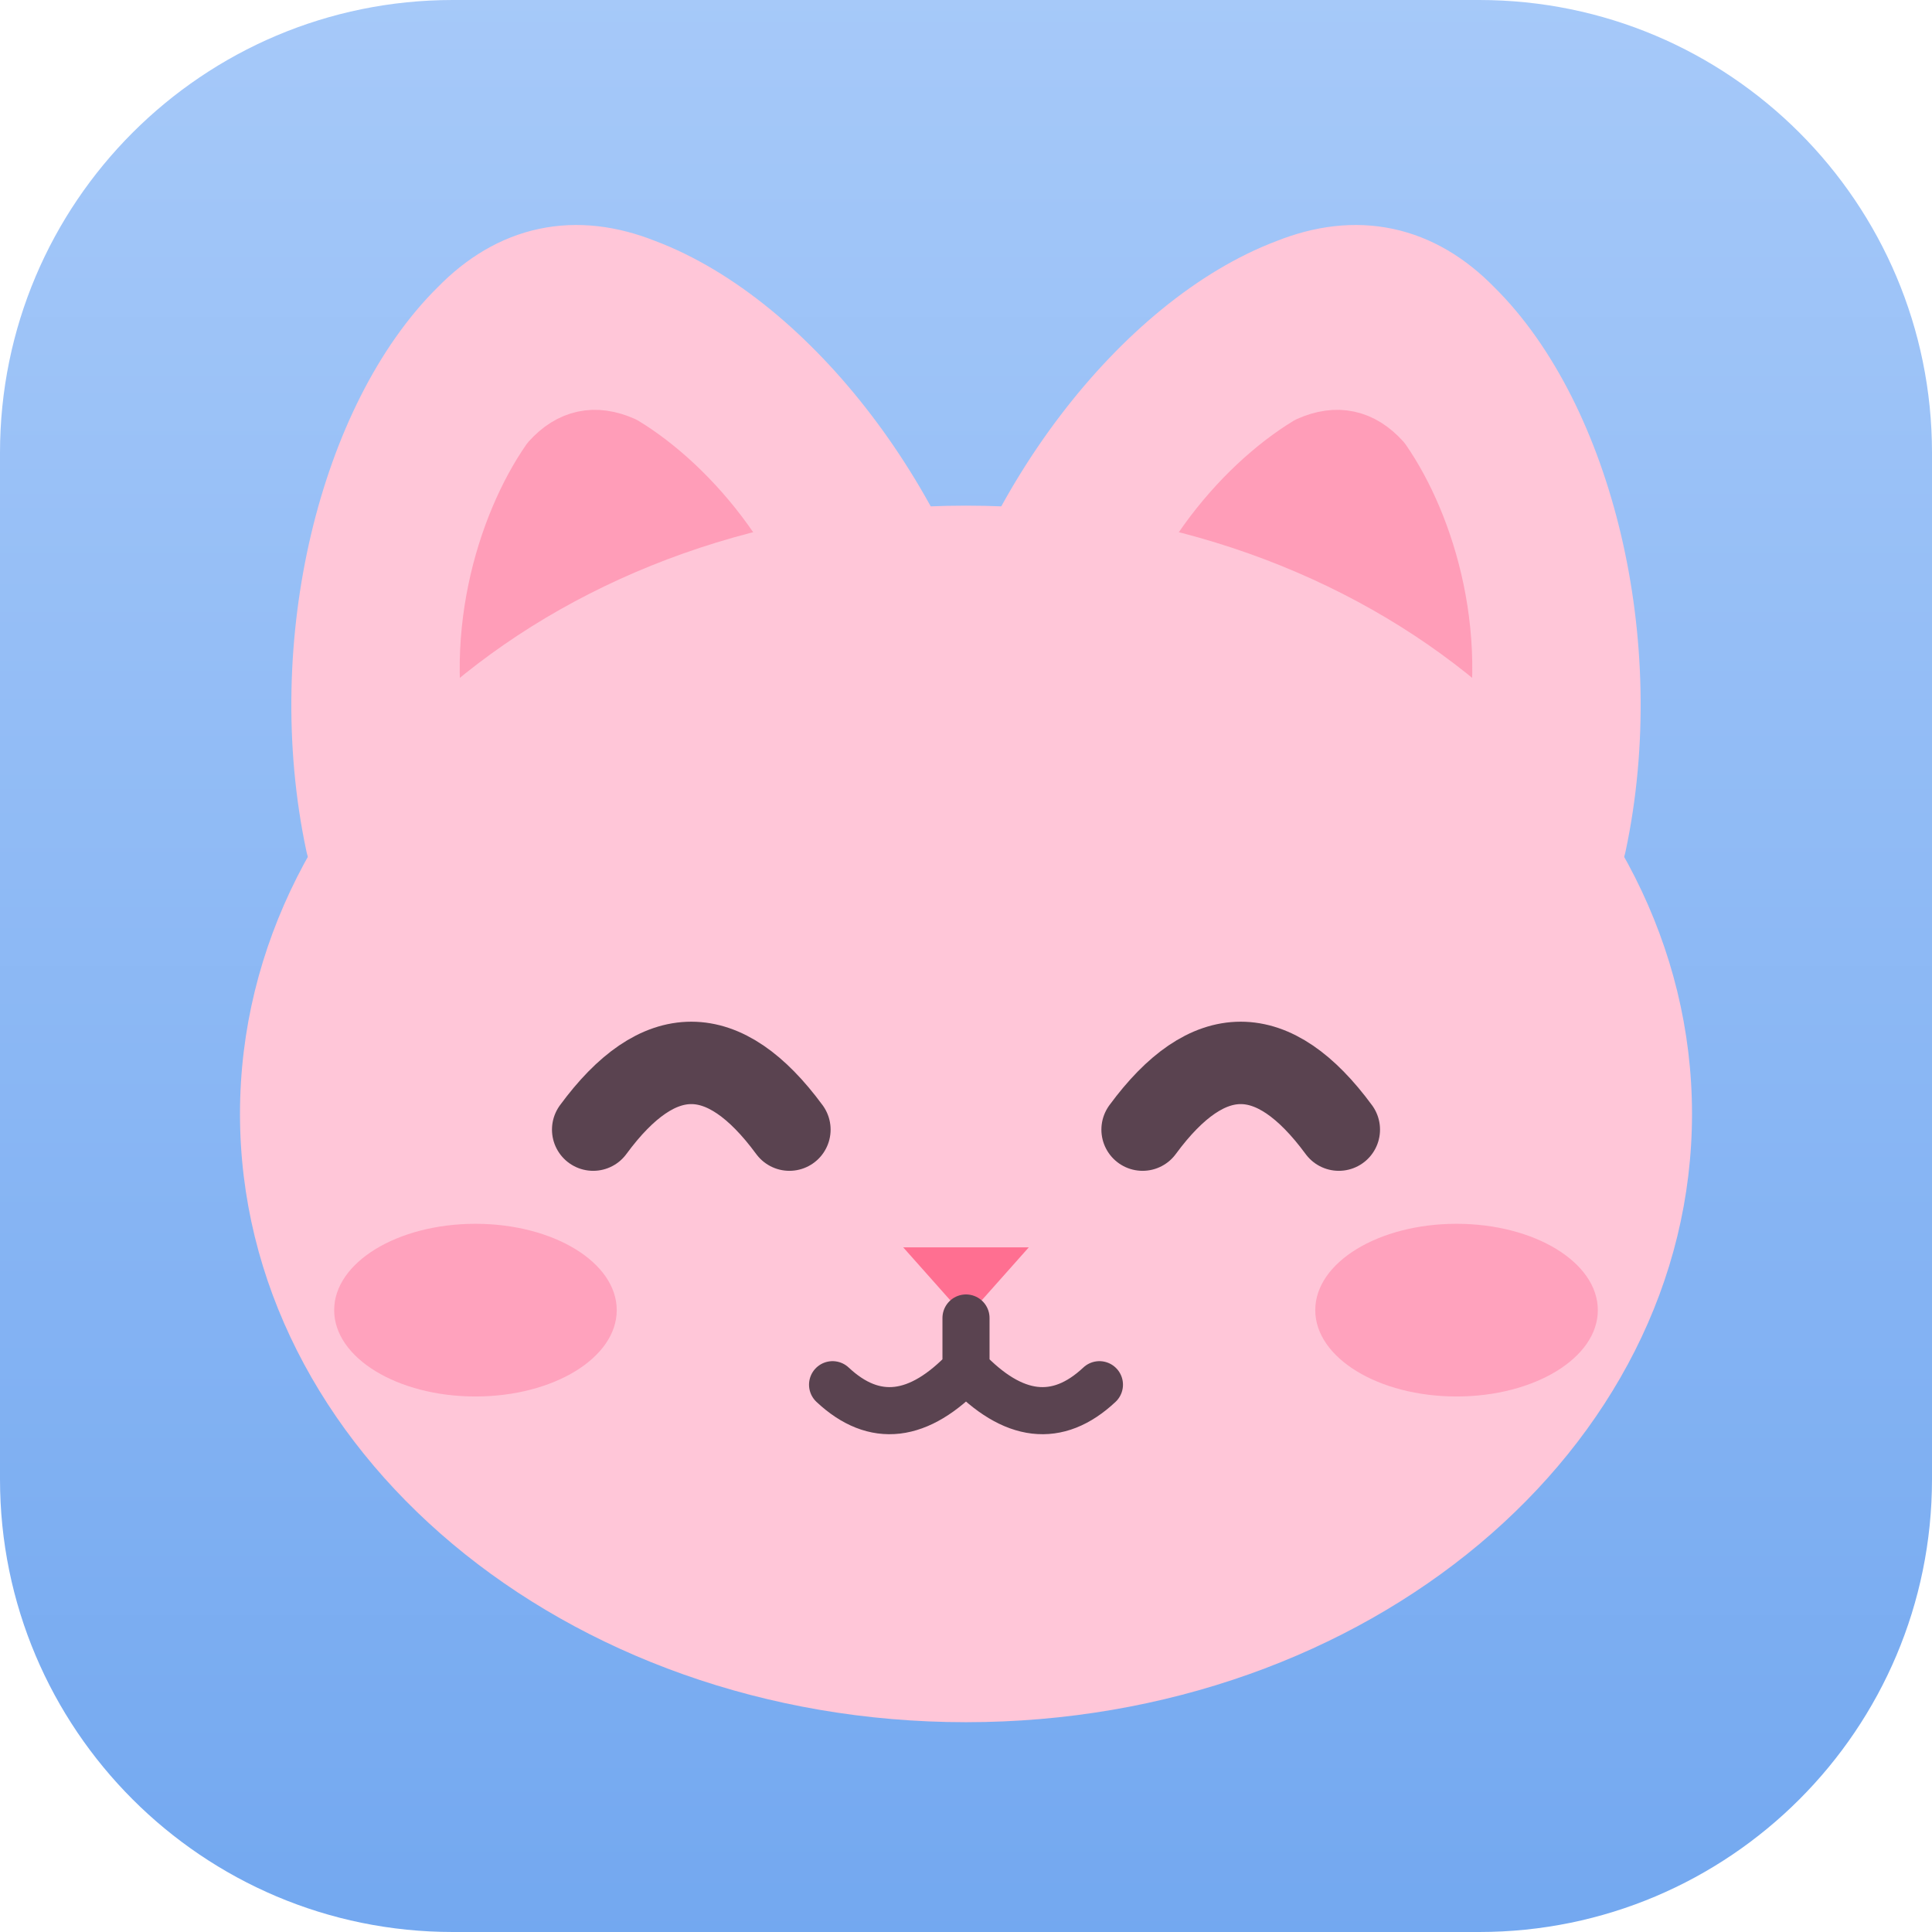
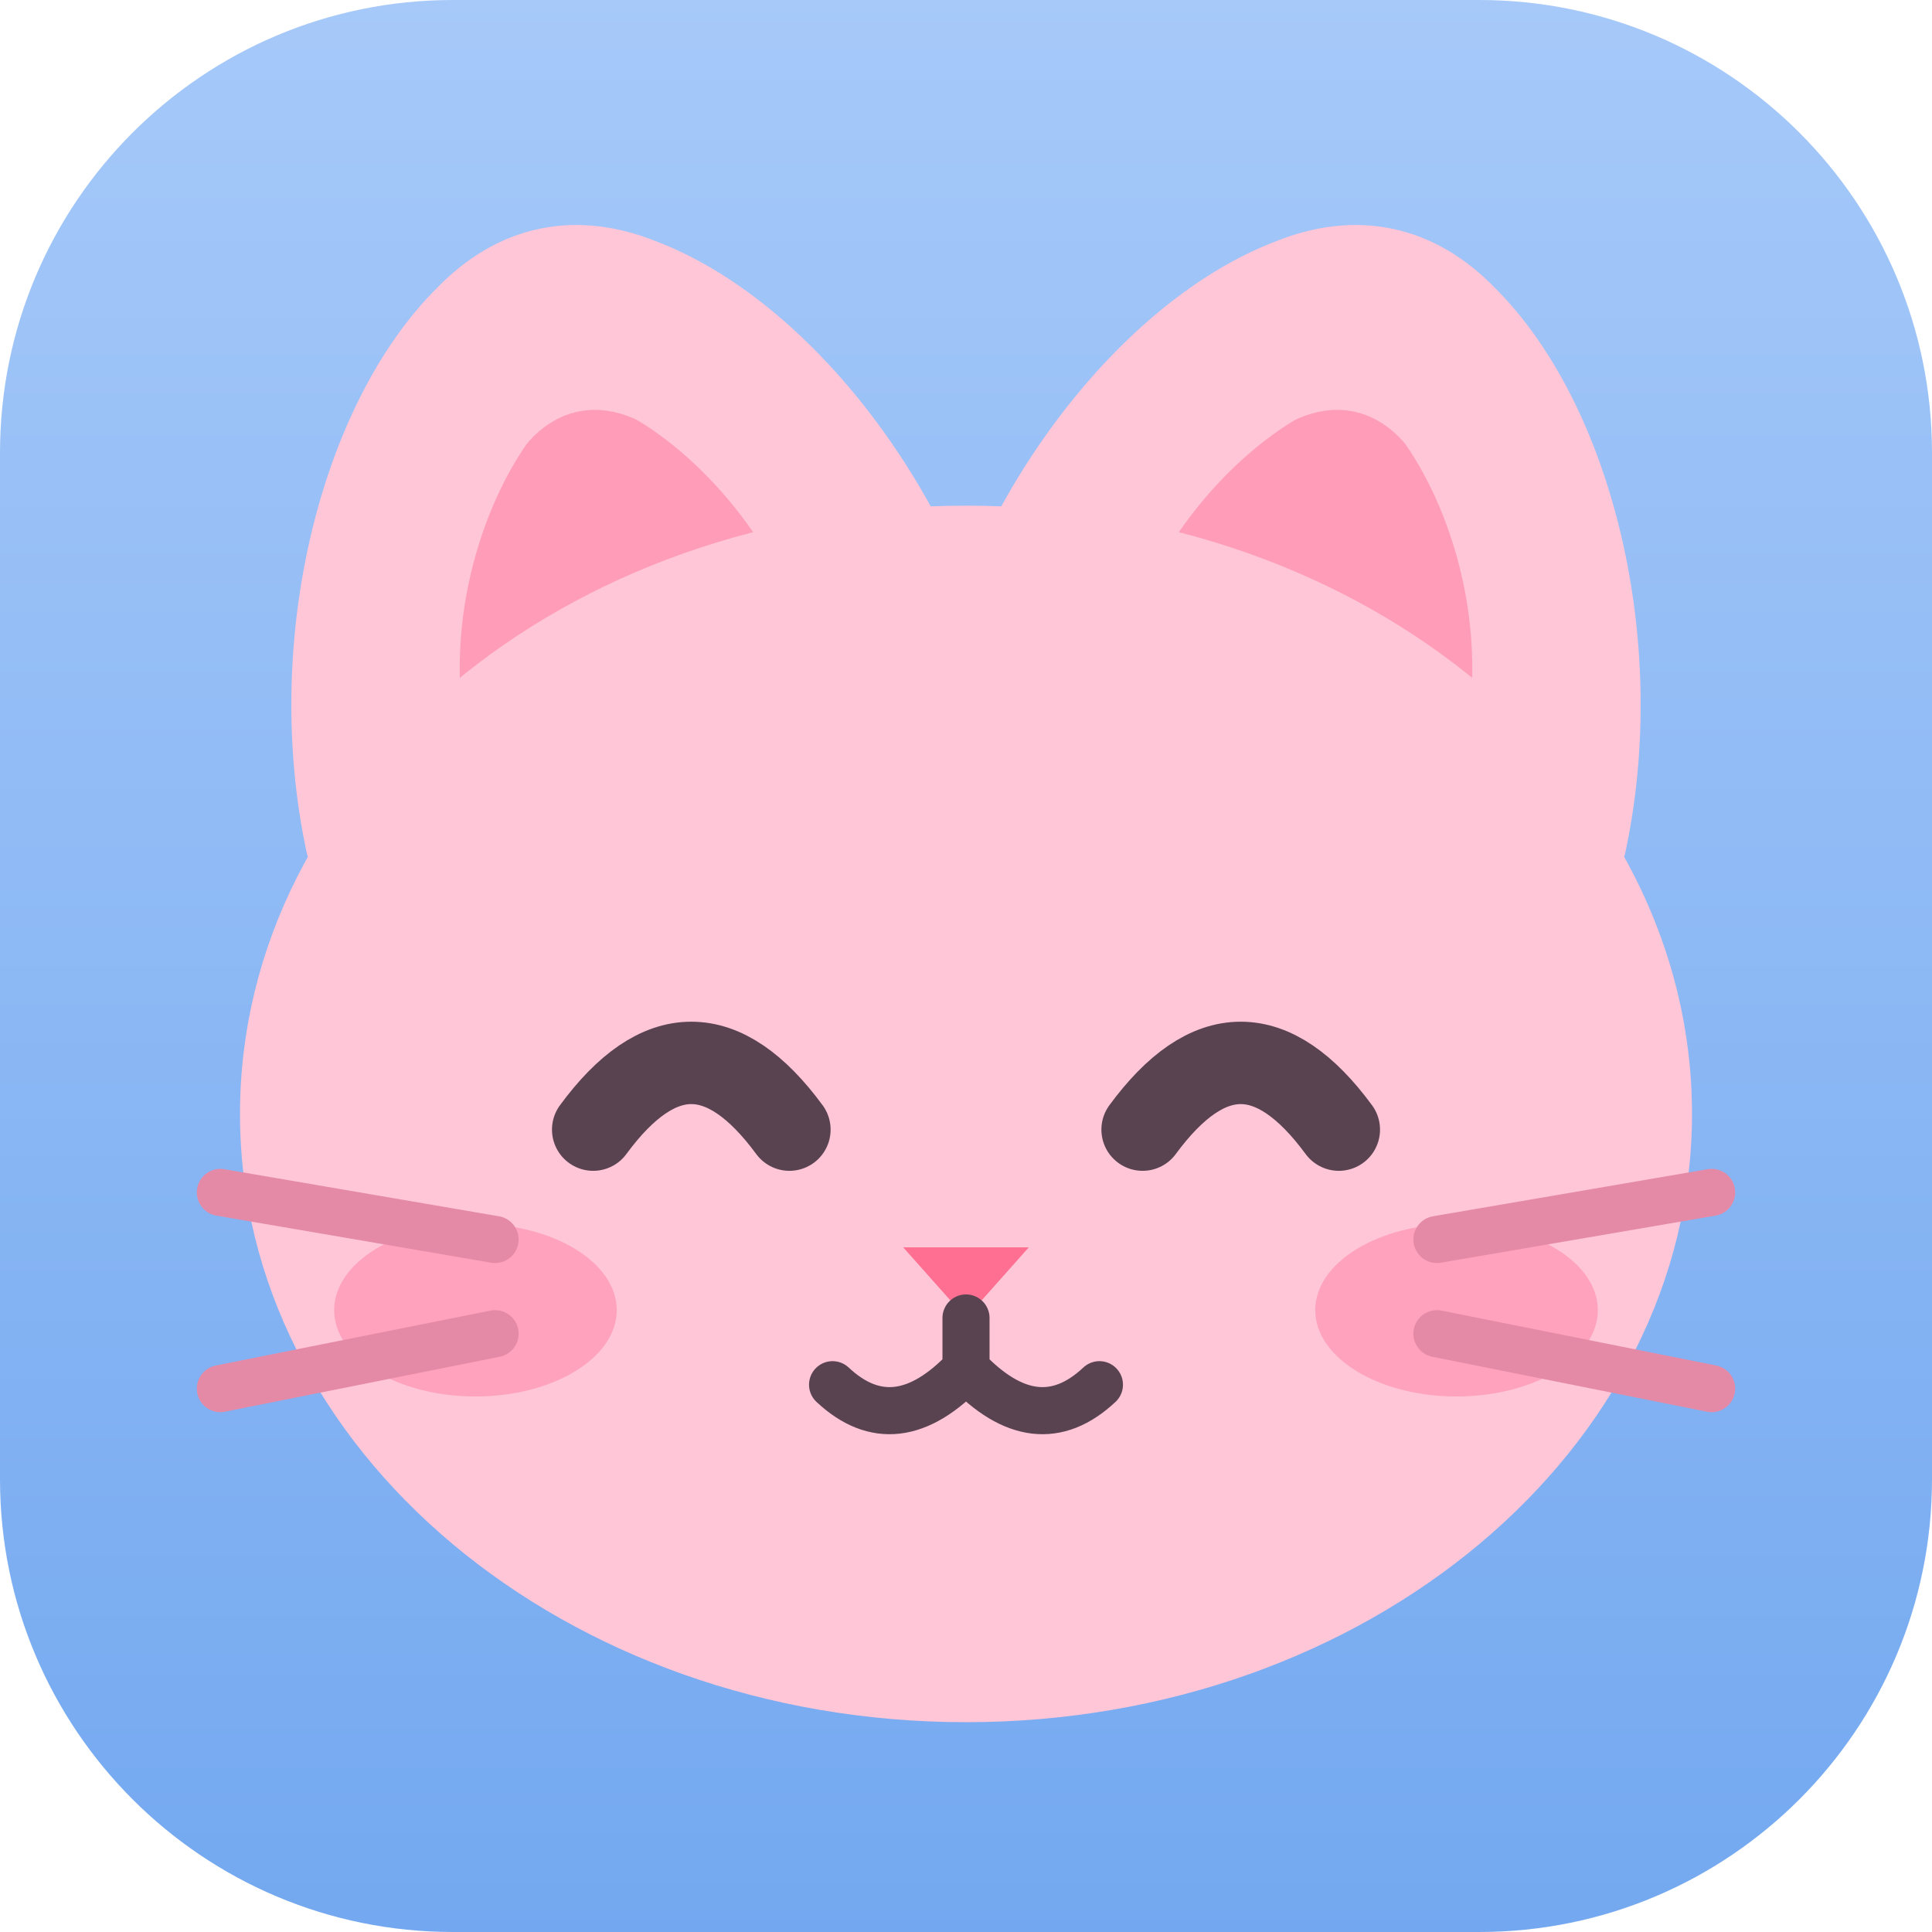
<svg xmlns="http://www.w3.org/2000/svg" viewBox="0 0 64 64">
  <defs>
    <linearGradient id="g" x1="0" y1="0" x2="0" y2="1">
      <stop offset="0" stop-color="#a6c9f9" />
      <stop offset="1" stop-color="#73a8f0" />
    </linearGradient>
  </defs>
  <rect width="64" height="64" rx="15" fill="url(#g)" />
  <g transform="translate(0.8 0.5) scale(1.3)">
    <g transform="translate(16 19) rotate(-12) scale(.85) translate(-12 -21)">
      <path d="M3 21.5C3 15.5 6 9.5 9.6 7.2Q12 5.6 14.4 7.2C18 9.5 21 15.5 21 21.5Z" fill="#ffc6d8" stroke="#ffc6d8" stroke-width="3.4" stroke-linejoin="round" />
      <path d="M7.6 20C7.4 16.4 9.2 13.2 10.9 11.6Q12 10.8 13.1 11.6C14.8 13.2 16.6 16.4 16.4 20Z" fill="#ff9db8" stroke="#ff9db8" stroke-width="1.8" stroke-linejoin="round" />
    </g>
    <g transform="translate(32 19) rotate(12) scale(.85) translate(-12 -21)">
      <path d="M3 21.5C3 15.5 6 9.5 9.6 7.2Q12 5.6 14.4 7.2C18 9.5 21 15.5 21 21.5Z" fill="#ffc6d8" stroke="#ffc6d8" stroke-width="3.4" stroke-linejoin="round" />
      <path d="M7.6 20C7.4 16.4 9.2 13.2 10.9 11.6Q12 10.8 13.1 11.6C14.8 13.2 16.6 16.4 16.4 20Z" fill="#ff9db8" stroke="#ff9db8" stroke-width="1.8" stroke-linejoin="round" />
    </g>
    <ellipse cx="24" cy="28" rx="18.5" ry="15.5" fill="#ffc6d8" />
    <path d="M14.5 28.4q2.5-3.4 5 0M28.5 28.4q2.5-3.4 5 0" stroke="#5a4350" stroke-width="2.1" fill="none" stroke-linecap="round" />
    <ellipse cx="11.5" cy="33" rx="3.6" ry="2.2" fill="#ff7fa3" fill-opacity=".5" />
    <ellipse cx="36.5" cy="33" rx="3.6" ry="2.2" fill="#ff7fa3" fill-opacity=".5" />
+     <path d="M5 30l7 1.2M5 35l7-1.4M43 30l-7 1.2M43 35l-7-1.4" stroke="#e58aa6" stroke-width="1.2" stroke-linecap="round" fill="none" />
    <path d="M22.4 31.4h3.2L24 33.2Z" fill="#ff6f91" />
    <path d="M24 33.2v1.3M24 34.5q-1.8 1.9-3.4.4M24 34.5q1.8 1.9 3.4.4" stroke="#5a4350" stroke-width="1.2" fill="none" stroke-linecap="round" />
  </g>
</svg>
